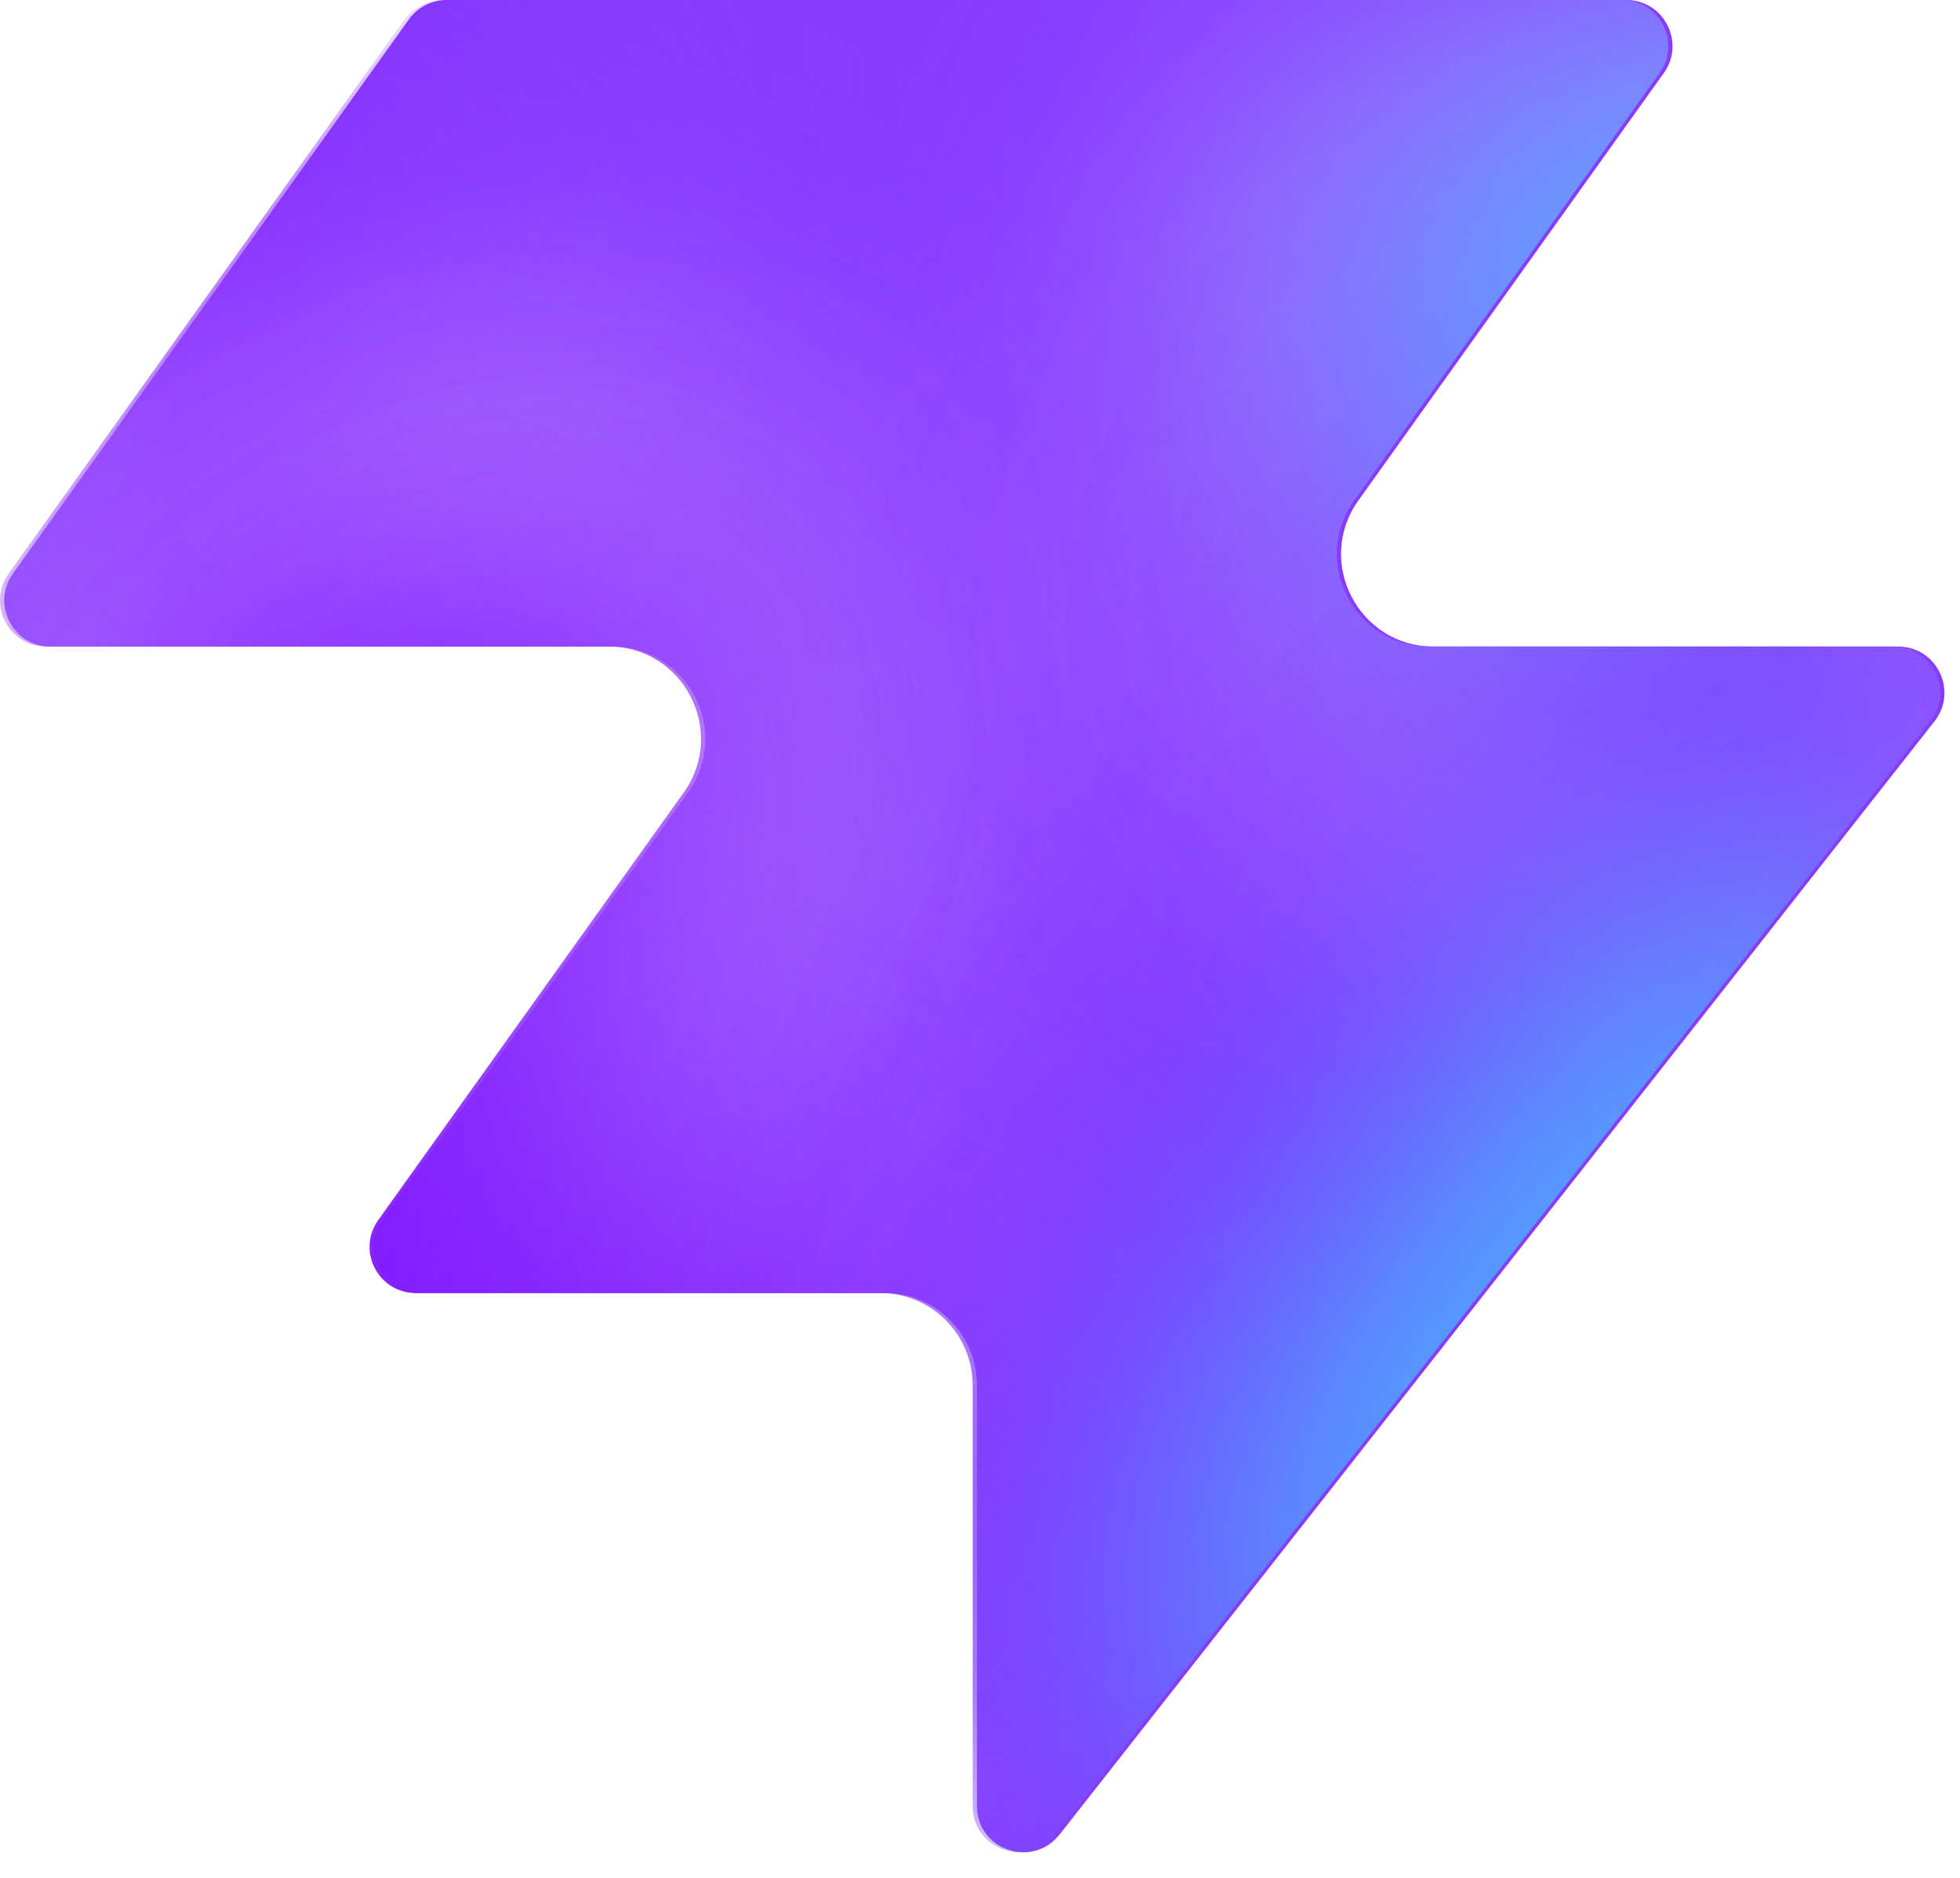
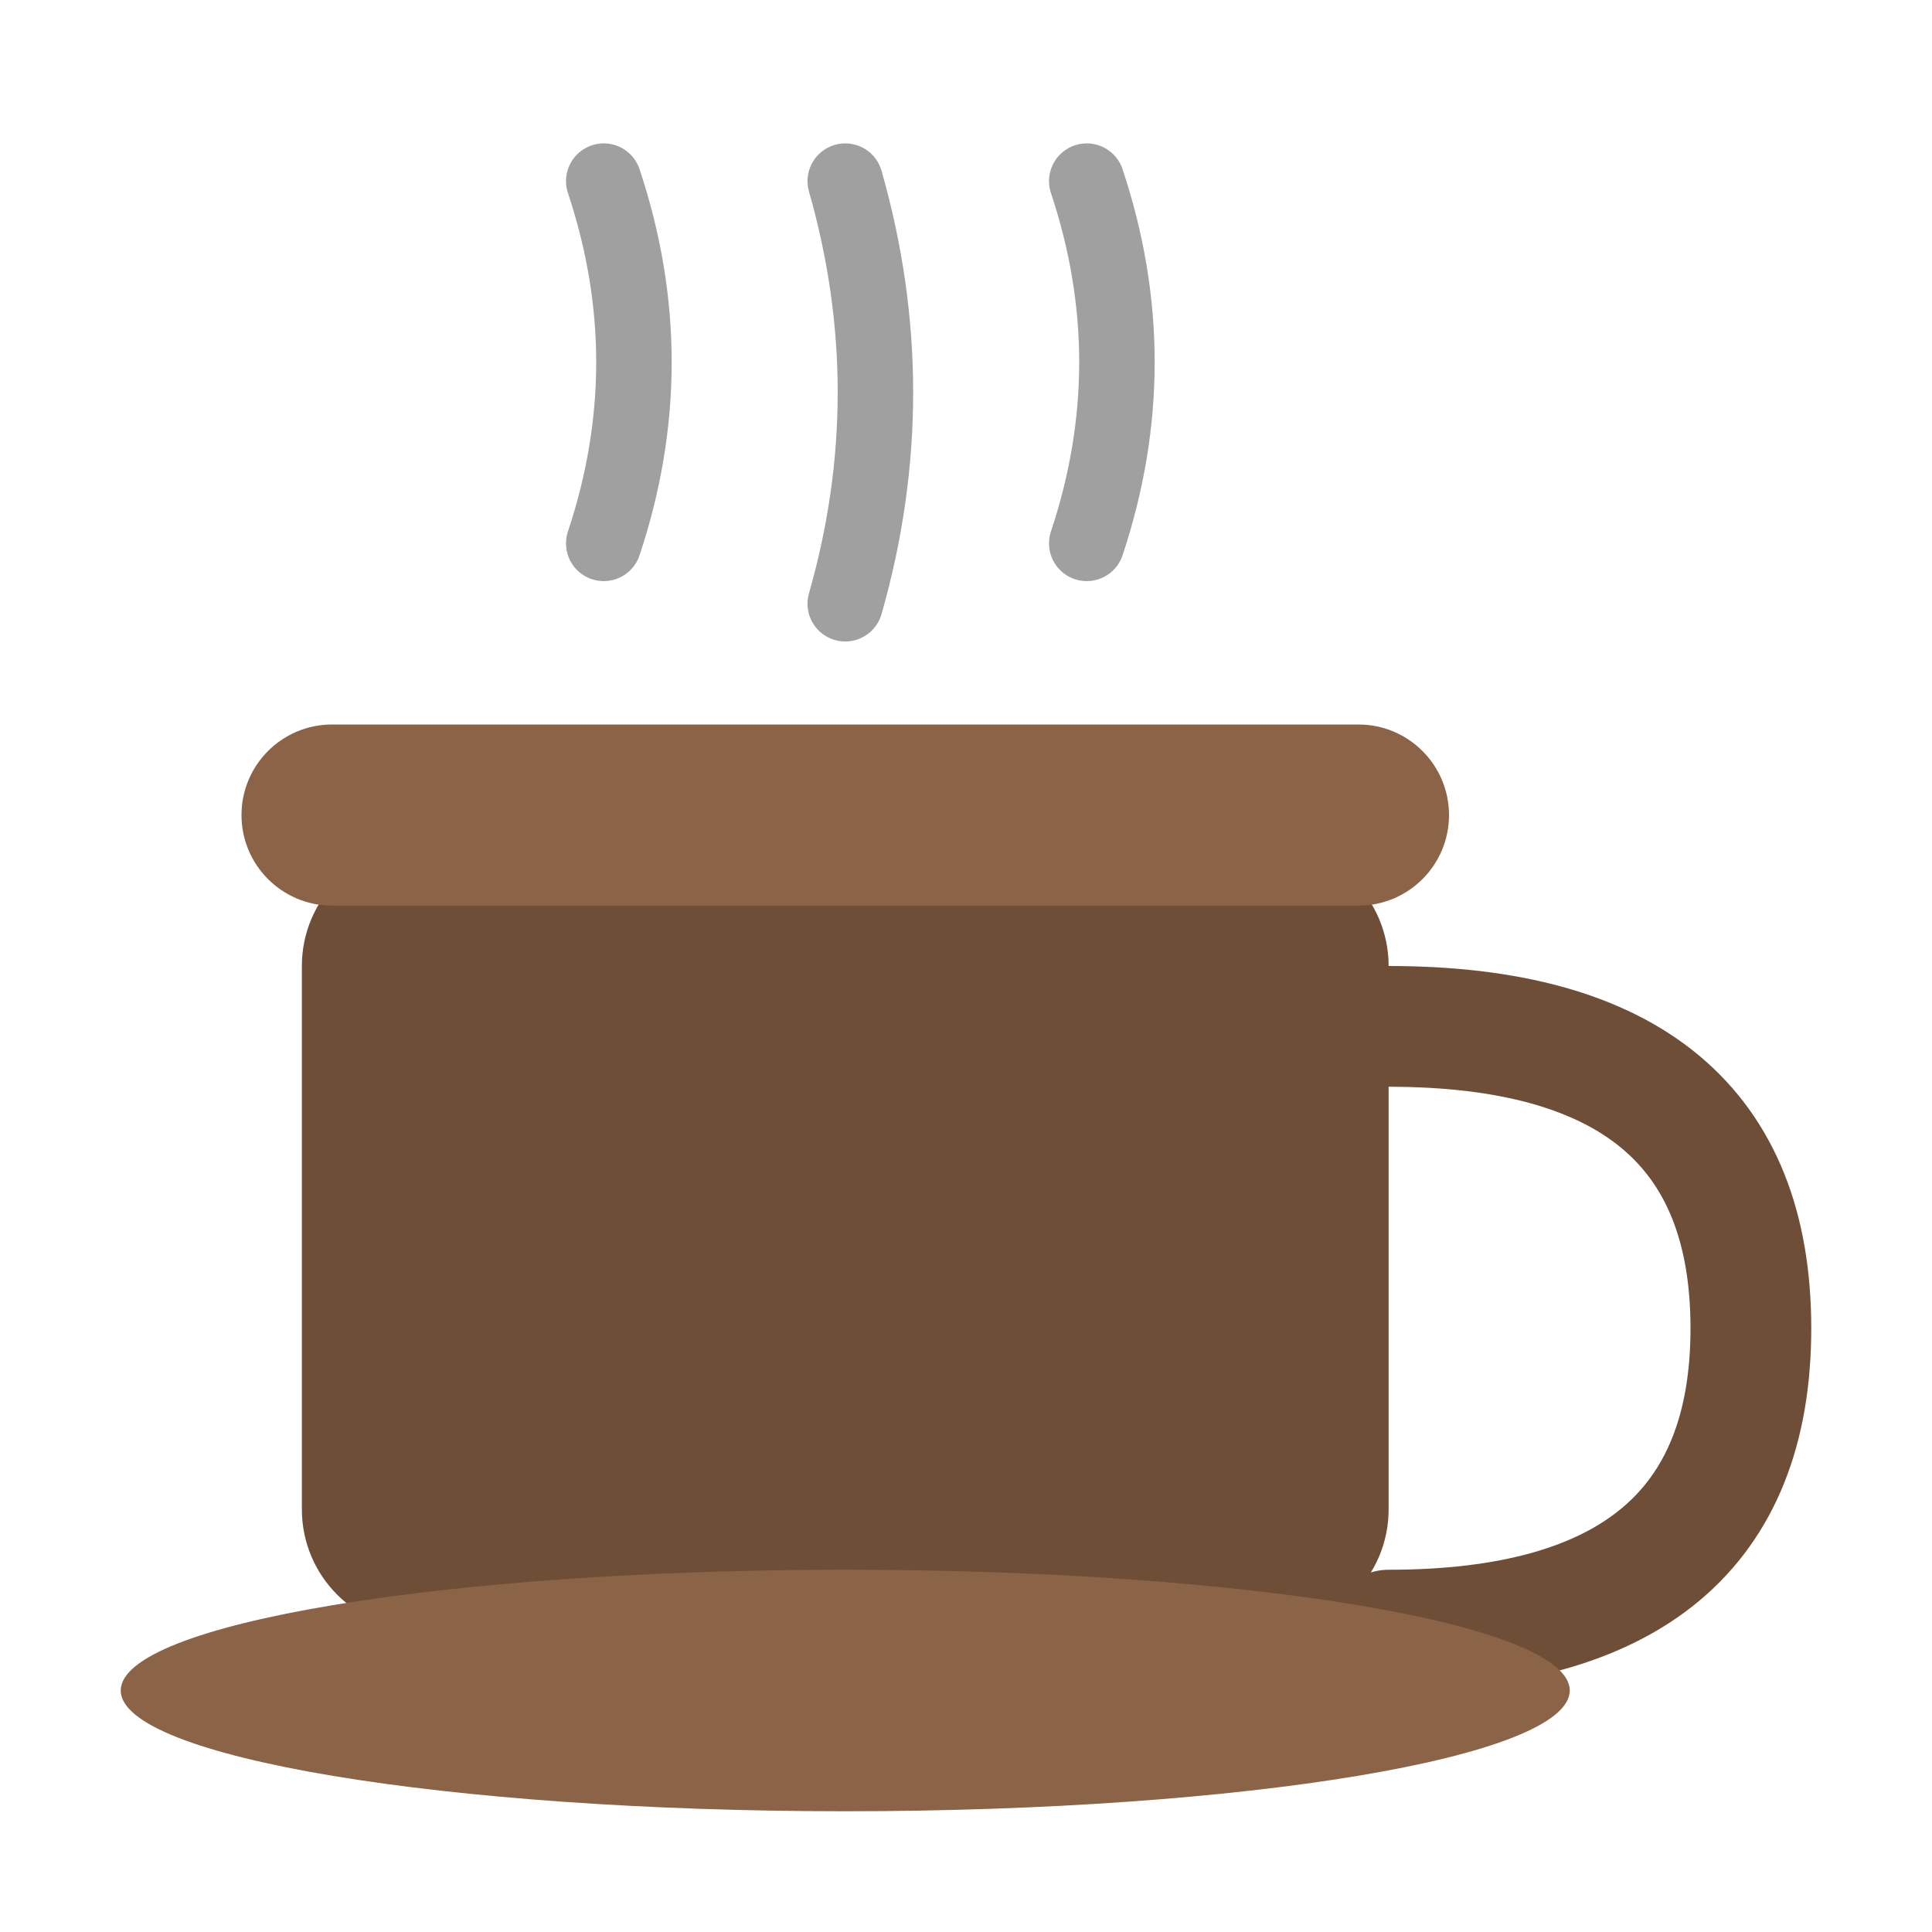
- <svg xmlns="http://www.w3.org/2000/svg" width="48" height="46" fill="none" viewBox="0 0 48 46">
-   <path fill="#863bff" d="M25.946 44.938c-.664.845-2.021.375-2.021-.698V33.937a2.26 2.26 0 0 0-2.262-2.262H10.287c-.92 0-1.456-1.04-.92-1.788l7.48-10.471c1.07-1.497 0-3.578-1.842-3.578H1.237c-.92 0-1.456-1.04-.92-1.788L10.013.474c.214-.297.556-.474.92-.474h28.894c.92 0 1.456 1.04.92 1.788l-7.48 10.471c-1.07 1.498 0 3.579 1.842 3.579h11.377c.943 0 1.473 1.088.89 1.83L25.947 44.94z" style="fill:#863bff;fill:color(display-p3 .525 .23 1);fill-opacity:1" />
-   <mask id="a" width="48" height="46" x="0" y="0" maskUnits="userSpaceOnUse" style="mask-type:alpha">
-     <path fill="#000" d="M25.842 44.938c-.664.844-2.021.375-2.021-.698V33.937a2.26 2.26 0 0 0-2.262-2.262H10.183c-.92 0-1.456-1.04-.92-1.788l7.48-10.471c1.07-1.498 0-3.579-1.842-3.579H1.133c-.92 0-1.456-1.04-.92-1.787L9.91.473c.214-.297.556-.474.92-.474h28.894c.92 0 1.456 1.04.92 1.788l-7.48 10.471c-1.07 1.498 0 3.578 1.842 3.578h11.377c.943 0 1.473 1.088.89 1.832L25.843 44.94z" style="fill:#000;fill-opacity:1" />
-   </mask>
-   <g mask="url(#a)">
-     <g filter="url(#b)">
-       <ellipse cx="5.508" cy="14.704" fill="#ede6ff" rx="5.508" ry="14.704" style="fill:#ede6ff;fill:color(display-p3 .927 .903 1);fill-opacity:1" transform="matrix(.00324 1 1 -.00324 -4.47 31.516)" />
-     </g>
-     <g filter="url(#c)">
-       <ellipse cx="10.399" cy="29.851" fill="#ede6ff" rx="10.399" ry="29.851" style="fill:#ede6ff;fill:color(display-p3 .927 .903 1);fill-opacity:1" transform="matrix(.00324 1 1 -.00324 -39.328 7.883)" />
-     </g>
-     <g filter="url(#d)">
-       <ellipse cx="5.508" cy="30.487" fill="#7e14ff" rx="5.508" ry="30.487" style="fill:#7e14ff;fill:color(display-p3 .492 .077 1);fill-opacity:1" transform="rotate(89.814 -25.913 -14.639)scale(1 -1)" />
-     </g>
-     <g filter="url(#e)">
-       <ellipse cx="5.508" cy="30.599" fill="#7e14ff" rx="5.508" ry="30.599" style="fill:#7e14ff;fill:color(display-p3 .492 .077 1);fill-opacity:1" transform="rotate(89.814 -32.644 -3.334)scale(1 -1)" />
-     </g>
-     <g filter="url(#f)">
-       <ellipse cx="5.508" cy="30.599" fill="#7e14ff" rx="5.508" ry="30.599" style="fill:#7e14ff;fill:color(display-p3 .492 .077 1);fill-opacity:1" transform="matrix(.00324 1 1 -.00324 -34.34 30.47)" />
-     </g>
-     <g filter="url(#g)">
-       <ellipse cx="14.072" cy="22.078" fill="#ede6ff" rx="14.072" ry="22.078" style="fill:#ede6ff;fill:color(display-p3 .927 .903 1);fill-opacity:1" transform="rotate(93.35 24.506 48.493)scale(-1 1)" />
-     </g>
-     <g filter="url(#h)">
-       <ellipse cx="3.47" cy="21.501" fill="#7e14ff" rx="3.47" ry="21.501" style="fill:#7e14ff;fill:color(display-p3 .492 .077 1);fill-opacity:1" transform="rotate(89.009 28.708 47.59)scale(-1 1)" />
-     </g>
-     <g filter="url(#i)">
-       <ellipse cx="3.47" cy="21.501" fill="#7e14ff" rx="3.47" ry="21.501" style="fill:#7e14ff;fill:color(display-p3 .492 .077 1);fill-opacity:1" transform="rotate(89.009 28.708 47.59)scale(-1 1)" />
-     </g>
-     <g filter="url(#j)">
-       <ellipse cx=".387" cy="8.972" fill="#7e14ff" rx="4.407" ry="29.108" style="fill:#7e14ff;fill:color(display-p3 .492 .077 1);fill-opacity:1" transform="rotate(39.51 .387 8.972)" />
-     </g>
-     <g filter="url(#k)">
-       <ellipse cx="47.523" cy="-6.092" fill="#7e14ff" rx="4.407" ry="29.108" style="fill:#7e14ff;fill:color(display-p3 .492 .077 1);fill-opacity:1" transform="rotate(37.892 47.523 -6.092)" />
-     </g>
-     <g filter="url(#l)">
-       <ellipse cx="41.412" cy="6.333" fill="#47bfff" rx="5.971" ry="9.665" style="fill:#47bfff;fill:color(display-p3 .28 .748 1);fill-opacity:1" transform="rotate(37.892 41.412 6.333)" />
-     </g>
-     <g filter="url(#m)">
-       <ellipse cx="-1.879" cy="38.332" fill="#7e14ff" rx="4.407" ry="29.108" style="fill:#7e14ff;fill:color(display-p3 .492 .077 1);fill-opacity:1" transform="rotate(37.892 -1.88 38.332)" />
-     </g>
-     <g filter="url(#n)">
-       <ellipse cx="-1.879" cy="38.332" fill="#7e14ff" rx="4.407" ry="29.108" style="fill:#7e14ff;fill:color(display-p3 .492 .077 1);fill-opacity:1" transform="rotate(37.892 -1.88 38.332)" />
-     </g>
-     <g filter="url(#o)">
-       <ellipse cx="35.651" cy="29.907" fill="#7e14ff" rx="4.407" ry="29.108" style="fill:#7e14ff;fill:color(display-p3 .492 .077 1);fill-opacity:1" transform="rotate(37.892 35.651 29.907)" />
-     </g>
-     <g filter="url(#p)">
-       <ellipse cx="38.418" cy="32.4" fill="#47bfff" rx="5.971" ry="15.297" style="fill:#47bfff;fill:color(display-p3 .28 .748 1);fill-opacity:1" transform="rotate(37.892 38.418 32.4)" />
-     </g>
-   </g>
-   <defs>
-     <filter id="b" width="60.045" height="41.654" x="-19.77" y="16.149" color-interpolation-filters="sRGB" filterUnits="userSpaceOnUse">
-       <feFlood flood-opacity="0" result="BackgroundImageFix" />
-       <feBlend in="SourceGraphic" in2="BackgroundImageFix" result="shape" />
-       <feGaussianBlur result="effect1_foregroundBlur_2002_17158" stdDeviation="7.659" />
-     </filter>
-     <filter id="c" width="90.34" height="51.437" x="-54.613" y="-7.533" color-interpolation-filters="sRGB" filterUnits="userSpaceOnUse">
-       <feFlood flood-opacity="0" result="BackgroundImageFix" />
-       <feBlend in="SourceGraphic" in2="BackgroundImageFix" result="shape" />
-       <feGaussianBlur result="effect1_foregroundBlur_2002_17158" stdDeviation="7.659" />
-     </filter>
-     <filter id="d" width="79.355" height="29.4" x="-49.64" y="2.03" color-interpolation-filters="sRGB" filterUnits="userSpaceOnUse">
-       <feFlood flood-opacity="0" result="BackgroundImageFix" />
-       <feBlend in="SourceGraphic" in2="BackgroundImageFix" result="shape" />
-       <feGaussianBlur result="effect1_foregroundBlur_2002_17158" stdDeviation="4.596" />
-     </filter>
-     <filter id="e" width="79.579" height="29.4" x="-45.045" y="20.029" color-interpolation-filters="sRGB" filterUnits="userSpaceOnUse">
-       <feFlood flood-opacity="0" result="BackgroundImageFix" />
-       <feBlend in="SourceGraphic" in2="BackgroundImageFix" result="shape" />
-       <feGaussianBlur result="effect1_foregroundBlur_2002_17158" stdDeviation="4.596" />
-     </filter>
-     <filter id="f" width="79.579" height="29.4" x="-43.513" y="21.178" color-interpolation-filters="sRGB" filterUnits="userSpaceOnUse">
-       <feFlood flood-opacity="0" result="BackgroundImageFix" />
-       <feBlend in="SourceGraphic" in2="BackgroundImageFix" result="shape" />
-       <feGaussianBlur result="effect1_foregroundBlur_2002_17158" stdDeviation="4.596" />
-     </filter>
-     <filter id="g" width="74.749" height="58.852" x="15.756" y="-17.901" color-interpolation-filters="sRGB" filterUnits="userSpaceOnUse">
-       <feFlood flood-opacity="0" result="BackgroundImageFix" />
-       <feBlend in="SourceGraphic" in2="BackgroundImageFix" result="shape" />
-       <feGaussianBlur result="effect1_foregroundBlur_2002_17158" stdDeviation="7.659" />
-     </filter>
-     <filter id="h" width="61.377" height="25.362" x="23.548" y="2.284" color-interpolation-filters="sRGB" filterUnits="userSpaceOnUse">
-       <feFlood flood-opacity="0" result="BackgroundImageFix" />
-       <feBlend in="SourceGraphic" in2="BackgroundImageFix" result="shape" />
-       <feGaussianBlur result="effect1_foregroundBlur_2002_17158" stdDeviation="4.596" />
-     </filter>
-     <filter id="i" width="61.377" height="25.362" x="23.548" y="2.284" color-interpolation-filters="sRGB" filterUnits="userSpaceOnUse">
-       <feFlood flood-opacity="0" result="BackgroundImageFix" />
-       <feBlend in="SourceGraphic" in2="BackgroundImageFix" result="shape" />
-       <feGaussianBlur result="effect1_foregroundBlur_2002_17158" stdDeviation="4.596" />
-     </filter>
-     <filter id="j" width="56.045" height="63.649" x="-27.636" y="-22.853" color-interpolation-filters="sRGB" filterUnits="userSpaceOnUse">
-       <feFlood flood-opacity="0" result="BackgroundImageFix" />
-       <feBlend in="SourceGraphic" in2="BackgroundImageFix" result="shape" />
-       <feGaussianBlur result="effect1_foregroundBlur_2002_17158" stdDeviation="4.596" />
-     </filter>
-     <filter id="k" width="54.814" height="64.646" x="20.116" y="-38.415" color-interpolation-filters="sRGB" filterUnits="userSpaceOnUse">
-       <feFlood flood-opacity="0" result="BackgroundImageFix" />
-       <feBlend in="SourceGraphic" in2="BackgroundImageFix" result="shape" />
-       <feGaussianBlur result="effect1_foregroundBlur_2002_17158" stdDeviation="4.596" />
-     </filter>
-     <filter id="l" width="33.541" height="35.313" x="24.641" y="-11.323" color-interpolation-filters="sRGB" filterUnits="userSpaceOnUse">
-       <feFlood flood-opacity="0" result="BackgroundImageFix" />
-       <feBlend in="SourceGraphic" in2="BackgroundImageFix" result="shape" />
-       <feGaussianBlur result="effect1_foregroundBlur_2002_17158" stdDeviation="4.596" />
-     </filter>
-     <filter id="m" width="54.814" height="64.646" x="-29.286" y="6.009" color-interpolation-filters="sRGB" filterUnits="userSpaceOnUse">
-       <feFlood flood-opacity="0" result="BackgroundImageFix" />
-       <feBlend in="SourceGraphic" in2="BackgroundImageFix" result="shape" />
-       <feGaussianBlur result="effect1_foregroundBlur_2002_17158" stdDeviation="4.596" />
-     </filter>
-     <filter id="n" width="54.814" height="64.646" x="-29.286" y="6.009" color-interpolation-filters="sRGB" filterUnits="userSpaceOnUse">
-       <feFlood flood-opacity="0" result="BackgroundImageFix" />
-       <feBlend in="SourceGraphic" in2="BackgroundImageFix" result="shape" />
-       <feGaussianBlur result="effect1_foregroundBlur_2002_17158" stdDeviation="4.596" />
-     </filter>
-     <filter id="o" width="54.814" height="64.646" x="8.244" y="-2.416" color-interpolation-filters="sRGB" filterUnits="userSpaceOnUse">
-       <feFlood flood-opacity="0" result="BackgroundImageFix" />
-       <feBlend in="SourceGraphic" in2="BackgroundImageFix" result="shape" />
-       <feGaussianBlur result="effect1_foregroundBlur_2002_17158" stdDeviation="4.596" />
-     </filter>
-     <filter id="p" width="39.409" height="43.623" x="18.713" y="10.588" color-interpolation-filters="sRGB" filterUnits="userSpaceOnUse">
-       <feFlood flood-opacity="0" result="BackgroundImageFix" />
-       <feBlend in="SourceGraphic" in2="BackgroundImageFix" result="shape" />
-       <feGaussianBlur result="effect1_foregroundBlur_2002_17158" stdDeviation="4.596" />
-     </filter>
-   </defs>
+ <svg xmlns="http://www.w3.org/2000/svg" viewBox="0 0 64 64" fill="none">
+   <rect x="10" y="28" width="36" height="26" rx="4" fill="#6F4E37" />
+   <rect x="8" y="24" width="40" height="6" rx="3" fill="#8B6347" />
+   <path d="M46 34 Q58 34 58 44 Q58 54 46 54" stroke="#6F4E37" stroke-width="4" fill="none" stroke-linecap="round" />
+   <ellipse cx="28" cy="56" rx="24" ry="4" fill="#8B6347" />
+   <path d="M20 18 Q22 12 20 6" stroke="#A0A0A0" stroke-width="2.5" fill="none" stroke-linecap="round" />
+   <path d="M28 20 Q30 13 28 6" stroke="#A0A0A0" stroke-width="2.5" fill="none" stroke-linecap="round" />
+   <path d="M36 18 Q38 12 36 6" stroke="#A0A0A0" stroke-width="2.5" fill="none" stroke-linecap="round" />
</svg>
